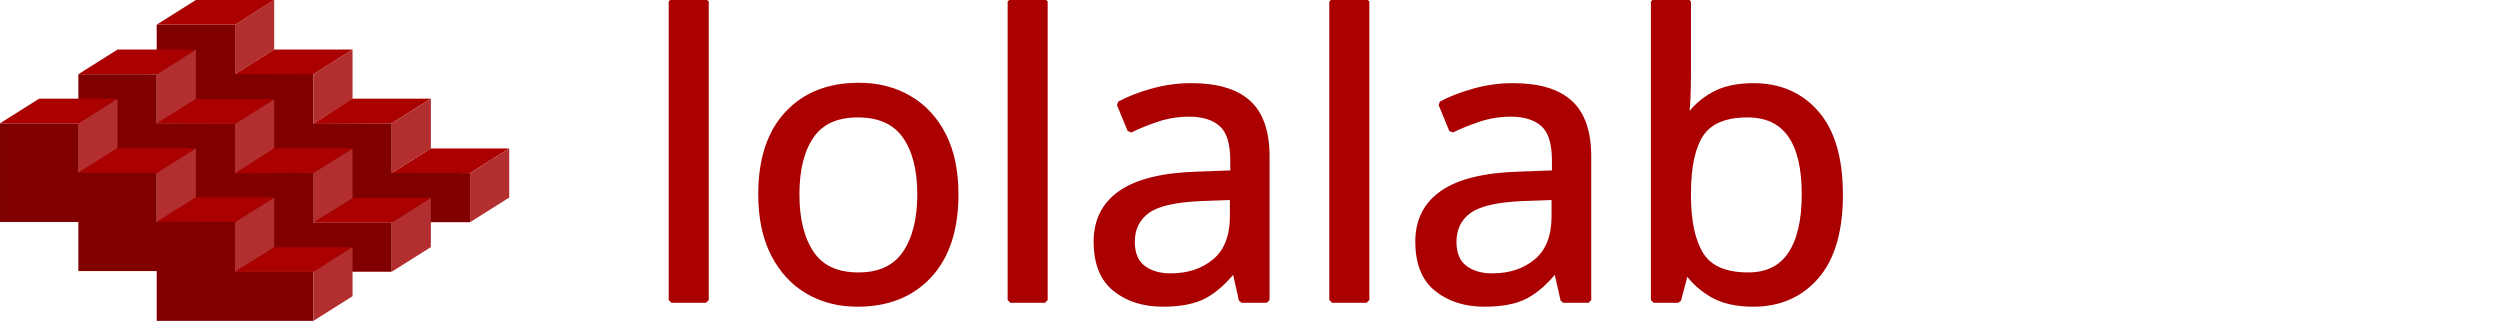
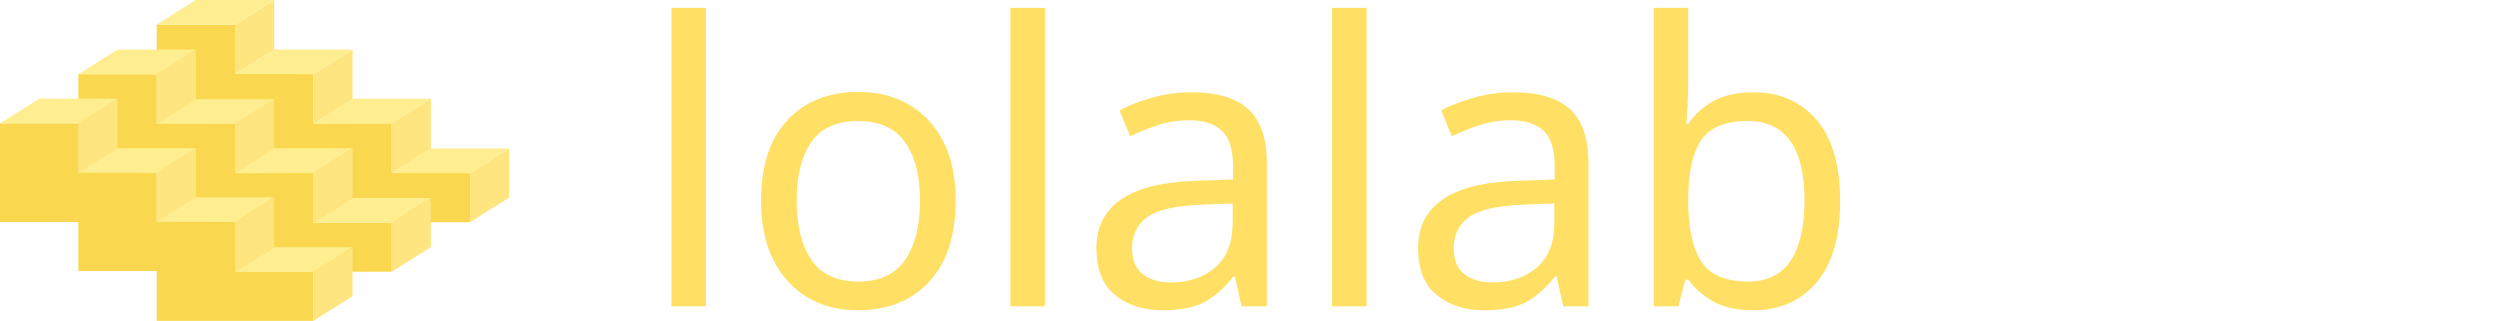
<svg xmlns="http://www.w3.org/2000/svg" width="209.269mm" height="26.86mm" viewBox="0 0 209.269 26.86" version="1.1" id="svg1">
  <defs id="defs1" />
  <g id="layer1" transform="translate(-43.86538,-91.57)">
-     <g id="g2" transform="translate(-0.05344528,-2.25e-5)">
-       <g id="g1">
-         <path id="path5-7-1-0-3-5-4-8-6-9-1" style="fill:#800000;fill-opacity:1;stroke:none;stroke-width:0.2;stroke-linejoin:bevel;stroke-dasharray:none" d="m 57.035,93.635 v 8.259 h 6.558 v 4.11 h 6.558 v 4.167 h 13.116 v -4.11 l -6.558,-0.057 v 0 -4.091 -0.019 H 70.151 V 97.783 97.745 H 63.593 v -4.11 z" />
-         <path style="fill:#b32f2f;fill-opacity:1;stroke:none;stroke-width:0.2;stroke-linejoin:bevel;stroke-dasharray:none" d="m 66.872,91.57 -3.279,2.065 v 4.129 l 3.279,-2.046 z" id="path7-8-7-8-0-5-9-7-9-8-0" />
-         <path style="fill:#b32f2f;fill-opacity:1;stroke:none;stroke-width:0.2;stroke-linejoin:bevel;stroke-dasharray:none" d="m 70.151,97.783 v 4.148 l 3.279,-2.065 v -4.148 z" id="path9-7-8-4-7-1-2-3-4-59-4" />
-         <path style="fill:#aa0000;stroke:none;stroke-width:0.2;stroke-linejoin:bevel;stroke-dasharray:none" d="m 57.035,93.635 3.279,-2.065 h 6.558 l -3.279,2.065 z" id="path6-9-5-3-4-5-0-8-7-2-5" />
-         <path style="fill:#aa0000;stroke:none;stroke-width:0.2;stroke-linejoin:bevel;stroke-dasharray:none" d="m 76.708,106.051 3.279,-2.055 h 6.558 l -3.279,2.065 z" id="path6-8-9-1-2-0-4-0-8-6-55-8" />
-         <path style="fill:#aa0000;stroke:none;stroke-width:0.2;stroke-linejoin:bevel;stroke-dasharray:none" d="m 63.593,97.764 6.558,0.019 3.279,-2.065 H 66.872 Z" id="path8-3-0-2-8-1-8-9-8-9-2" />
-         <path style="fill:#aa0000;stroke:none;stroke-width:0.2;stroke-linejoin:bevel;stroke-dasharray:none" d="m 70.151,101.932 6.558,-0.038 3.279,-2.065 h -6.558 z" id="path8-3-0-2-8-1-8-8-6-1-1-1" />
-         <path style="fill:#b32f2f;fill-opacity:1;stroke:none;stroke-width:0.2;stroke-linejoin:bevel;stroke-dasharray:none" d="m 76.709,101.893 -2.1e-5,4.158 3.279,-2.046 v -4.177 z" id="path11-2-3-3-8-1-5-8-3-1-6" />
-         <path style="fill:#b32f2f;fill-opacity:1;stroke:none;stroke-width:0.2;stroke-linejoin:bevel;stroke-dasharray:none" d="m 83.266,106.061 v 4.11 l 3.279,-2.065 v -4.11 z" id="path12-6-7-5-4-9-8-6-8-4-0" />
-         <path id="path5-7-1-0-3-5-4-8-6-9" style="fill:#800000;fill-opacity:1;stroke:none;stroke-width:0.2;stroke-linejoin:bevel;stroke-dasharray:none" d="m 50.477,97.783 v 8.259 h 6.558 v 4.11 h 6.558 v 4.167 h 13.116 v -4.11 h -6.558 v -0.057 -4.091 -0.019 h -6.558 v -4.11 -0.038 H 57.035 v -4.11 z" />
-         <path style="fill:#b32f2f;fill-opacity:1;stroke:none;stroke-width:0.2;stroke-linejoin:bevel;stroke-dasharray:none" d="m 60.314,95.719 -3.279,2.065 v 4.129 l 3.279,-2.046 z" id="path7-8-7-8-0-5-9-7-9-8" />
-         <path style="fill:#b32f2f;fill-opacity:1;stroke:none;stroke-width:0.2;stroke-linejoin:bevel;stroke-dasharray:none" d="m 63.593,101.932 v 4.148 l 3.279,-2.065 v -4.148 z" id="path9-7-8-4-7-1-2-3-4-59" />
-         <path style="fill:#aa0000;stroke:none;stroke-width:0.2;stroke-linejoin:bevel;stroke-dasharray:none" d="m 50.477,97.783 3.279,-2.065 h 6.558 l -3.279,2.065 z" id="path6-9-5-3-4-5-0-8-7-2" />
-         <path style="fill:#aa0000;stroke:none;stroke-width:0.2;stroke-linejoin:bevel;stroke-dasharray:none" d="m 70.15,110.209 3.279,-2.065 h 6.558 l -3.279,2.065 z" id="path6-8-9-1-2-0-4-0-8-6-55" />
-         <path style="fill:#aa0000;stroke:none;stroke-width:0.2;stroke-linejoin:bevel;stroke-dasharray:none" d="m 57.035,101.913 6.558,0.019 3.279,-2.065 H 60.314 Z" id="path8-3-0-2-8-1-8-9-8-9" />
-         <path style="fill:#aa0000;stroke:none;stroke-width:0.2;stroke-linejoin:bevel;stroke-dasharray:none" d="m 63.593,106.08 6.558,-0.038 3.279,-2.065 h -6.558 z" id="path8-3-0-2-8-1-8-8-6-1-1" />
-         <path style="fill:#b32f2f;fill-opacity:1;stroke:none;stroke-width:0.2;stroke-linejoin:bevel;stroke-dasharray:none" d="m 70.15,106.051 v 4.148 l 3.279,-2.046 v -4.148 z" id="path11-2-3-3-8-1-5-8-3-1" />
-         <path style="fill:#b32f2f;fill-opacity:1;stroke:none;stroke-width:0.2;stroke-linejoin:bevel;stroke-dasharray:none" d="m 76.708,110.209 v 4.11 l 3.279,-2.065 v -4.11 z" id="path12-6-7-5-4-9-8-6-8-4" />
-         <path id="path5-7-1-0-3-5-4-8-6" style="fill:#800000;fill-opacity:1;stroke:none;stroke-width:0.2;stroke-linejoin:bevel;stroke-dasharray:none" d="m 43.919,101.893 v 8.259 h 6.558 v 4.11 h 6.558 v 4.167 h 13.116 v -4.11 h -6.558 v -0.057 -4.091 -0.019 h -6.558 v -4.11 -0.038 H 50.477 v -4.11 z" />
-         <path style="fill:#b32f2f;fill-opacity:1;stroke:none;stroke-width:0.2;stroke-linejoin:bevel;stroke-dasharray:none" d="m 53.756,99.829 -3.279,2.065 v 4.129 l 3.279,-2.046 z" id="path7-8-7-8-0-5-9-7-9" />
-         <path style="fill:#b32f2f;fill-opacity:1;stroke:none;stroke-width:0.2;stroke-linejoin:bevel;stroke-dasharray:none" d="m 57.035,106.042 v 4.148 l 3.279,-2.065 v -4.148 z" id="path9-7-8-4-7-1-2-3-4" />
-         <path style="fill:#aa0000;stroke:none;stroke-width:0.2;stroke-linejoin:bevel;stroke-dasharray:none" d="m 43.919,101.893 3.279,-2.065 h 6.558 l -3.279,2.065 z" id="path6-9-5-3-4-5-0-8-7" />
-         <path style="fill:#aa0000;stroke:none;stroke-width:0.2;stroke-linejoin:bevel;stroke-dasharray:none" d="m 63.593,114.32 3.279,-2.065 h 6.558 l -3.279,2.065 z" id="path6-8-9-1-2-0-4-0-8-6" />
-         <path style="fill:#aa0000;stroke:none;stroke-width:0.2;stroke-linejoin:bevel;stroke-dasharray:none" d="m 50.477,106.023 6.558,0.019 3.279,-2.065 H 53.756 Z" id="path8-3-0-2-8-1-8-9-8" />
-         <path style="fill:#aa0000;stroke:none;stroke-width:0.2;stroke-linejoin:bevel;stroke-dasharray:none" d="m 57.035,110.133 6.558,0.019 3.279,-2.065 h -6.558 z" id="path8-3-0-2-8-1-8-8-6-1" />
-         <path style="fill:#b32f2f;fill-opacity:1;stroke:none;stroke-width:0.2;stroke-linejoin:bevel;stroke-dasharray:none" d="m 63.593,110.162 v 4.148 l 3.279,-2.046 v -4.148 z" id="path11-2-3-3-8-1-5-8-3" />
-         <path style="fill:#b32f2f;fill-opacity:1;stroke:none;stroke-width:0.2;stroke-linejoin:bevel;stroke-dasharray:none" d="m 70.151,114.32 v 4.11 l 3.279,-2.065 v -4.11 z" id="path12-6-7-5-4-9-8-6-8" />
-       </g>
-       <text xml:space="preserve" style="font-size:32.875px;font-family:'Climate Crisis';-inkscape-font-specification:'Climate Crisis';text-align:start;letter-spacing:0px;writing-mode:lr-tb;direction:ltr;text-anchor:start;fill:#aa0000;stroke:#aa0000;stroke-width:0.462;stroke-linejoin:bevel" x="97.327" y="116.681" id="text5">
-         <tspan style="fill:#aa0000;stroke:#aa0000;stroke-width:0.462" x="97.327" y="116.681" id="tspan6">lolalab</tspan>
+     <g id="g2" transform="translate(-0.05345177,-2.25e-5)">
+       <path id="path5-7-1-0-3-5-4-8-6-9-1" style="fill:#f9d84f;fill-opacity:1;stroke:none;stroke-width:0.2;stroke-linejoin:bevel;stroke-dasharray:none" d="m 57.035,93.635 v 8.259 h 6.558 v 4.11 h 6.558 v 4.167 h 13.116 v -4.11 l -6.558,-0.057 v 0 -4.091 -0.019 H 70.151 V 97.783 97.745 H 63.593 v -4.11 z" />
+       <path style="fill:#ffe57f;fill-opacity:1;stroke:none;stroke-width:0.2;stroke-linejoin:bevel;stroke-dasharray:none" d="m 66.872,91.57 -3.279,2.065 v 4.129 l 3.279,-2.046 z" id="path7-8-7-8-0-5-9-7-9-8-0" />
+       <path style="fill:#ffe57f;fill-opacity:1;stroke:none;stroke-width:0.2;stroke-linejoin:bevel;stroke-dasharray:none" d="m 70.151,97.783 v 4.148 l 3.279,-2.065 v -4.148 z" id="path9-7-8-4-7-1-2-3-4-59-4" />
+       <path style="fill:#ffee90;stroke:none;stroke-width:0.2;stroke-linejoin:bevel;stroke-dasharray:none;fill-opacity:1" d="m 57.035,93.635 3.279,-2.065 h 6.558 l -3.279,2.065 z" id="path6-9-5-3-4-5-0-8-7-2-5" />
+       <path style="fill:#ffee90;stroke:none;stroke-width:0.2;stroke-linejoin:bevel;stroke-dasharray:none;fill-opacity:1" d="m 76.708,106.051 3.279,-2.055 h 6.558 l -3.279,2.065 z" id="path6-8-9-1-2-0-4-0-8-6-55-8" />
+       <path style="fill:#ffee90;stroke:none;stroke-width:0.2;stroke-linejoin:bevel;stroke-dasharray:none;fill-opacity:1" d="m 63.593,97.764 6.558,0.019 3.279,-2.065 H 66.872 Z" id="path8-3-0-2-8-1-8-9-8-9-2" />
+       <path style="fill:#ffee90;stroke:none;stroke-width:0.2;stroke-linejoin:bevel;stroke-dasharray:none;fill-opacity:1" d="m 70.151,101.932 6.558,-0.038 3.279,-2.065 h -6.558 z" id="path8-3-0-2-8-1-8-8-6-1-1-1" />
+       <path style="fill:#ffe57f;fill-opacity:1;stroke:none;stroke-width:0.2;stroke-linejoin:bevel;stroke-dasharray:none" d="m 76.709,101.893 -2.1e-5,4.158 3.279,-2.046 v -4.177 z" id="path11-2-3-3-8-1-5-8-3-1-6" />
+       <path style="fill:#ffe57f;fill-opacity:1;stroke:none;stroke-width:0.2;stroke-linejoin:bevel;stroke-dasharray:none" d="m 83.266,106.061 v 4.11 l 3.279,-2.065 v -4.11 z" id="path12-6-7-5-4-9-8-6-8-4-0" />
+       <path id="path5-7-1-0-3-5-4-8-6-9" style="fill:#f9d84f;fill-opacity:1;stroke:none;stroke-width:0.2;stroke-linejoin:bevel;stroke-dasharray:none" d="m 50.477,97.783 v 8.259 h 6.558 v 4.11 h 6.558 v 4.167 h 13.116 v -4.11 h -6.558 v -0.057 -4.091 -0.019 h -6.558 v -4.11 -0.038 H 57.035 v -4.11 z" />
+       <path style="fill:#ffe57f;fill-opacity:1;stroke:none;stroke-width:0.2;stroke-linejoin:bevel;stroke-dasharray:none" d="m 60.314,95.719 -3.279,2.065 v 4.129 l 3.279,-2.046 z" id="path7-8-7-8-0-5-9-7-9-8" />
+       <path style="fill:#ffe57f;fill-opacity:1;stroke:none;stroke-width:0.2;stroke-linejoin:bevel;stroke-dasharray:none" d="m 63.593,101.932 v 4.148 l 3.279,-2.065 v -4.148 z" id="path9-7-8-4-7-1-2-3-4-59" />
+       <path style="fill:#ffee90;stroke:none;stroke-width:0.2;stroke-linejoin:bevel;stroke-dasharray:none;fill-opacity:1" d="m 50.477,97.783 3.279,-2.065 h 6.558 l -3.279,2.065 z" id="path6-9-5-3-4-5-0-8-7-2" />
+       <path style="fill:#ffee90;stroke:none;stroke-width:0.2;stroke-linejoin:bevel;stroke-dasharray:none;fill-opacity:1" d="m 70.15,110.209 3.279,-2.065 h 6.558 l -3.279,2.065 z" id="path6-8-9-1-2-0-4-0-8-6-55" />
+       <path style="fill:#ffee90;stroke:none;stroke-width:0.2;stroke-linejoin:bevel;stroke-dasharray:none;fill-opacity:1" d="m 57.035,101.913 6.558,0.019 3.279,-2.065 H 60.314 Z" id="path8-3-0-2-8-1-8-9-8-9" />
+       <path style="fill:#ffee90;stroke:none;stroke-width:0.2;stroke-linejoin:bevel;stroke-dasharray:none;fill-opacity:1" d="m 63.593,106.08 6.558,-0.038 3.279,-2.065 h -6.558 z" id="path8-3-0-2-8-1-8-8-6-1-1" />
+       <path style="fill:#ffe57f;fill-opacity:1;stroke:none;stroke-width:0.2;stroke-linejoin:bevel;stroke-dasharray:none" d="m 70.15,106.051 v 4.148 l 3.279,-2.046 v -4.148 z" id="path11-2-3-3-8-1-5-8-3-1" />
+       <path style="fill:#ffe57f;fill-opacity:1;stroke:none;stroke-width:0.2;stroke-linejoin:bevel;stroke-dasharray:none" d="m 76.708,110.209 v 4.11 l 3.279,-2.065 v -4.11 z" id="path12-6-7-5-4-9-8-6-8-4" />
+       <path id="path5-7-1-0-3-5-4-8-6" style="fill:#f9d84f;fill-opacity:1;stroke:none;stroke-width:0.2;stroke-linejoin:bevel;stroke-dasharray:none" d="m 43.919,101.893 v 8.259 h 6.558 v 4.11 h 6.558 v 4.167 h 13.116 v -4.11 h -6.558 v -0.057 -4.091 -0.019 h -6.558 v -4.11 -0.038 H 50.477 v -4.11 z" />
+       <path style="fill:#ffe57f;fill-opacity:1;stroke:none;stroke-width:0.2;stroke-linejoin:bevel;stroke-dasharray:none" d="m 53.756,99.829 -3.279,2.065 v 4.129 l 3.279,-2.046 z" id="path7-8-7-8-0-5-9-7-9" />
+       <path style="fill:#ffe57f;fill-opacity:1;stroke:none;stroke-width:0.2;stroke-linejoin:bevel;stroke-dasharray:none" d="m 57.035,106.042 v 4.148 l 3.279,-2.065 v -4.148 z" id="path9-7-8-4-7-1-2-3-4" />
+       <path style="fill:#ffee90;stroke:none;stroke-width:0.2;stroke-linejoin:bevel;stroke-dasharray:none;fill-opacity:1" d="m 43.919,101.893 3.279,-2.065 h 6.558 l -3.279,2.065 z" id="path6-9-5-3-4-5-0-8-7" />
+       <path style="fill:#ffee90;stroke:none;stroke-width:0.2;stroke-linejoin:bevel;stroke-dasharray:none;fill-opacity:1" d="m 63.593,114.32 3.279,-2.065 h 6.558 l -3.279,2.065 z" id="path6-8-9-1-2-0-4-0-8-6" />
+       <path style="fill:#ffee90;stroke:none;stroke-width:0.2;stroke-linejoin:bevel;stroke-dasharray:none;fill-opacity:1" d="m 50.477,106.023 6.558,0.019 3.279,-2.065 H 53.756 Z" id="path8-3-0-2-8-1-8-9-8" />
+       <path style="fill:#ffee90;stroke:none;stroke-width:0.2;stroke-linejoin:bevel;stroke-dasharray:none;fill-opacity:1" d="m 57.035,110.133 6.558,0.019 3.279,-2.065 h -6.558 z" id="path8-3-0-2-8-1-8-8-6-1" />
+       <path style="fill:#ffe57f;fill-opacity:1;stroke:none;stroke-width:0.2;stroke-linejoin:bevel;stroke-dasharray:none" d="m 63.593,110.162 v 4.148 l 3.279,-2.046 v -4.148 z" id="path11-2-3-3-8-1-5-8-3" />
+       <path style="fill:#ffe57f;fill-opacity:1;stroke:none;stroke-width:0.2;stroke-linejoin:bevel;stroke-dasharray:none" d="m 70.151,114.32 v 4.11 l 3.279,-2.065 v -4.11 z" id="path12-6-7-5-4-9-8-6-8" />
+       <text xml:space="preserve" style="font-size:32.875px;font-family:'Climate Crisis';-inkscape-font-specification:'Climate Crisis';text-align:start;letter-spacing:0px;writing-mode:lr-tb;direction:ltr;text-anchor:start;fill:#ffe064;stroke:none;stroke-width:0.462;stroke-linejoin:bevel;fill-opacity:1" x="97.327" y="117.213" id="text5">
+         <tspan style="fill:#ffe064;stroke:none;stroke-width:0.462;fill-opacity:1" x="97.327" y="117.213" id="tspan6">lolalab</tspan>
      </text>
    </g>
  </g>
</svg>
